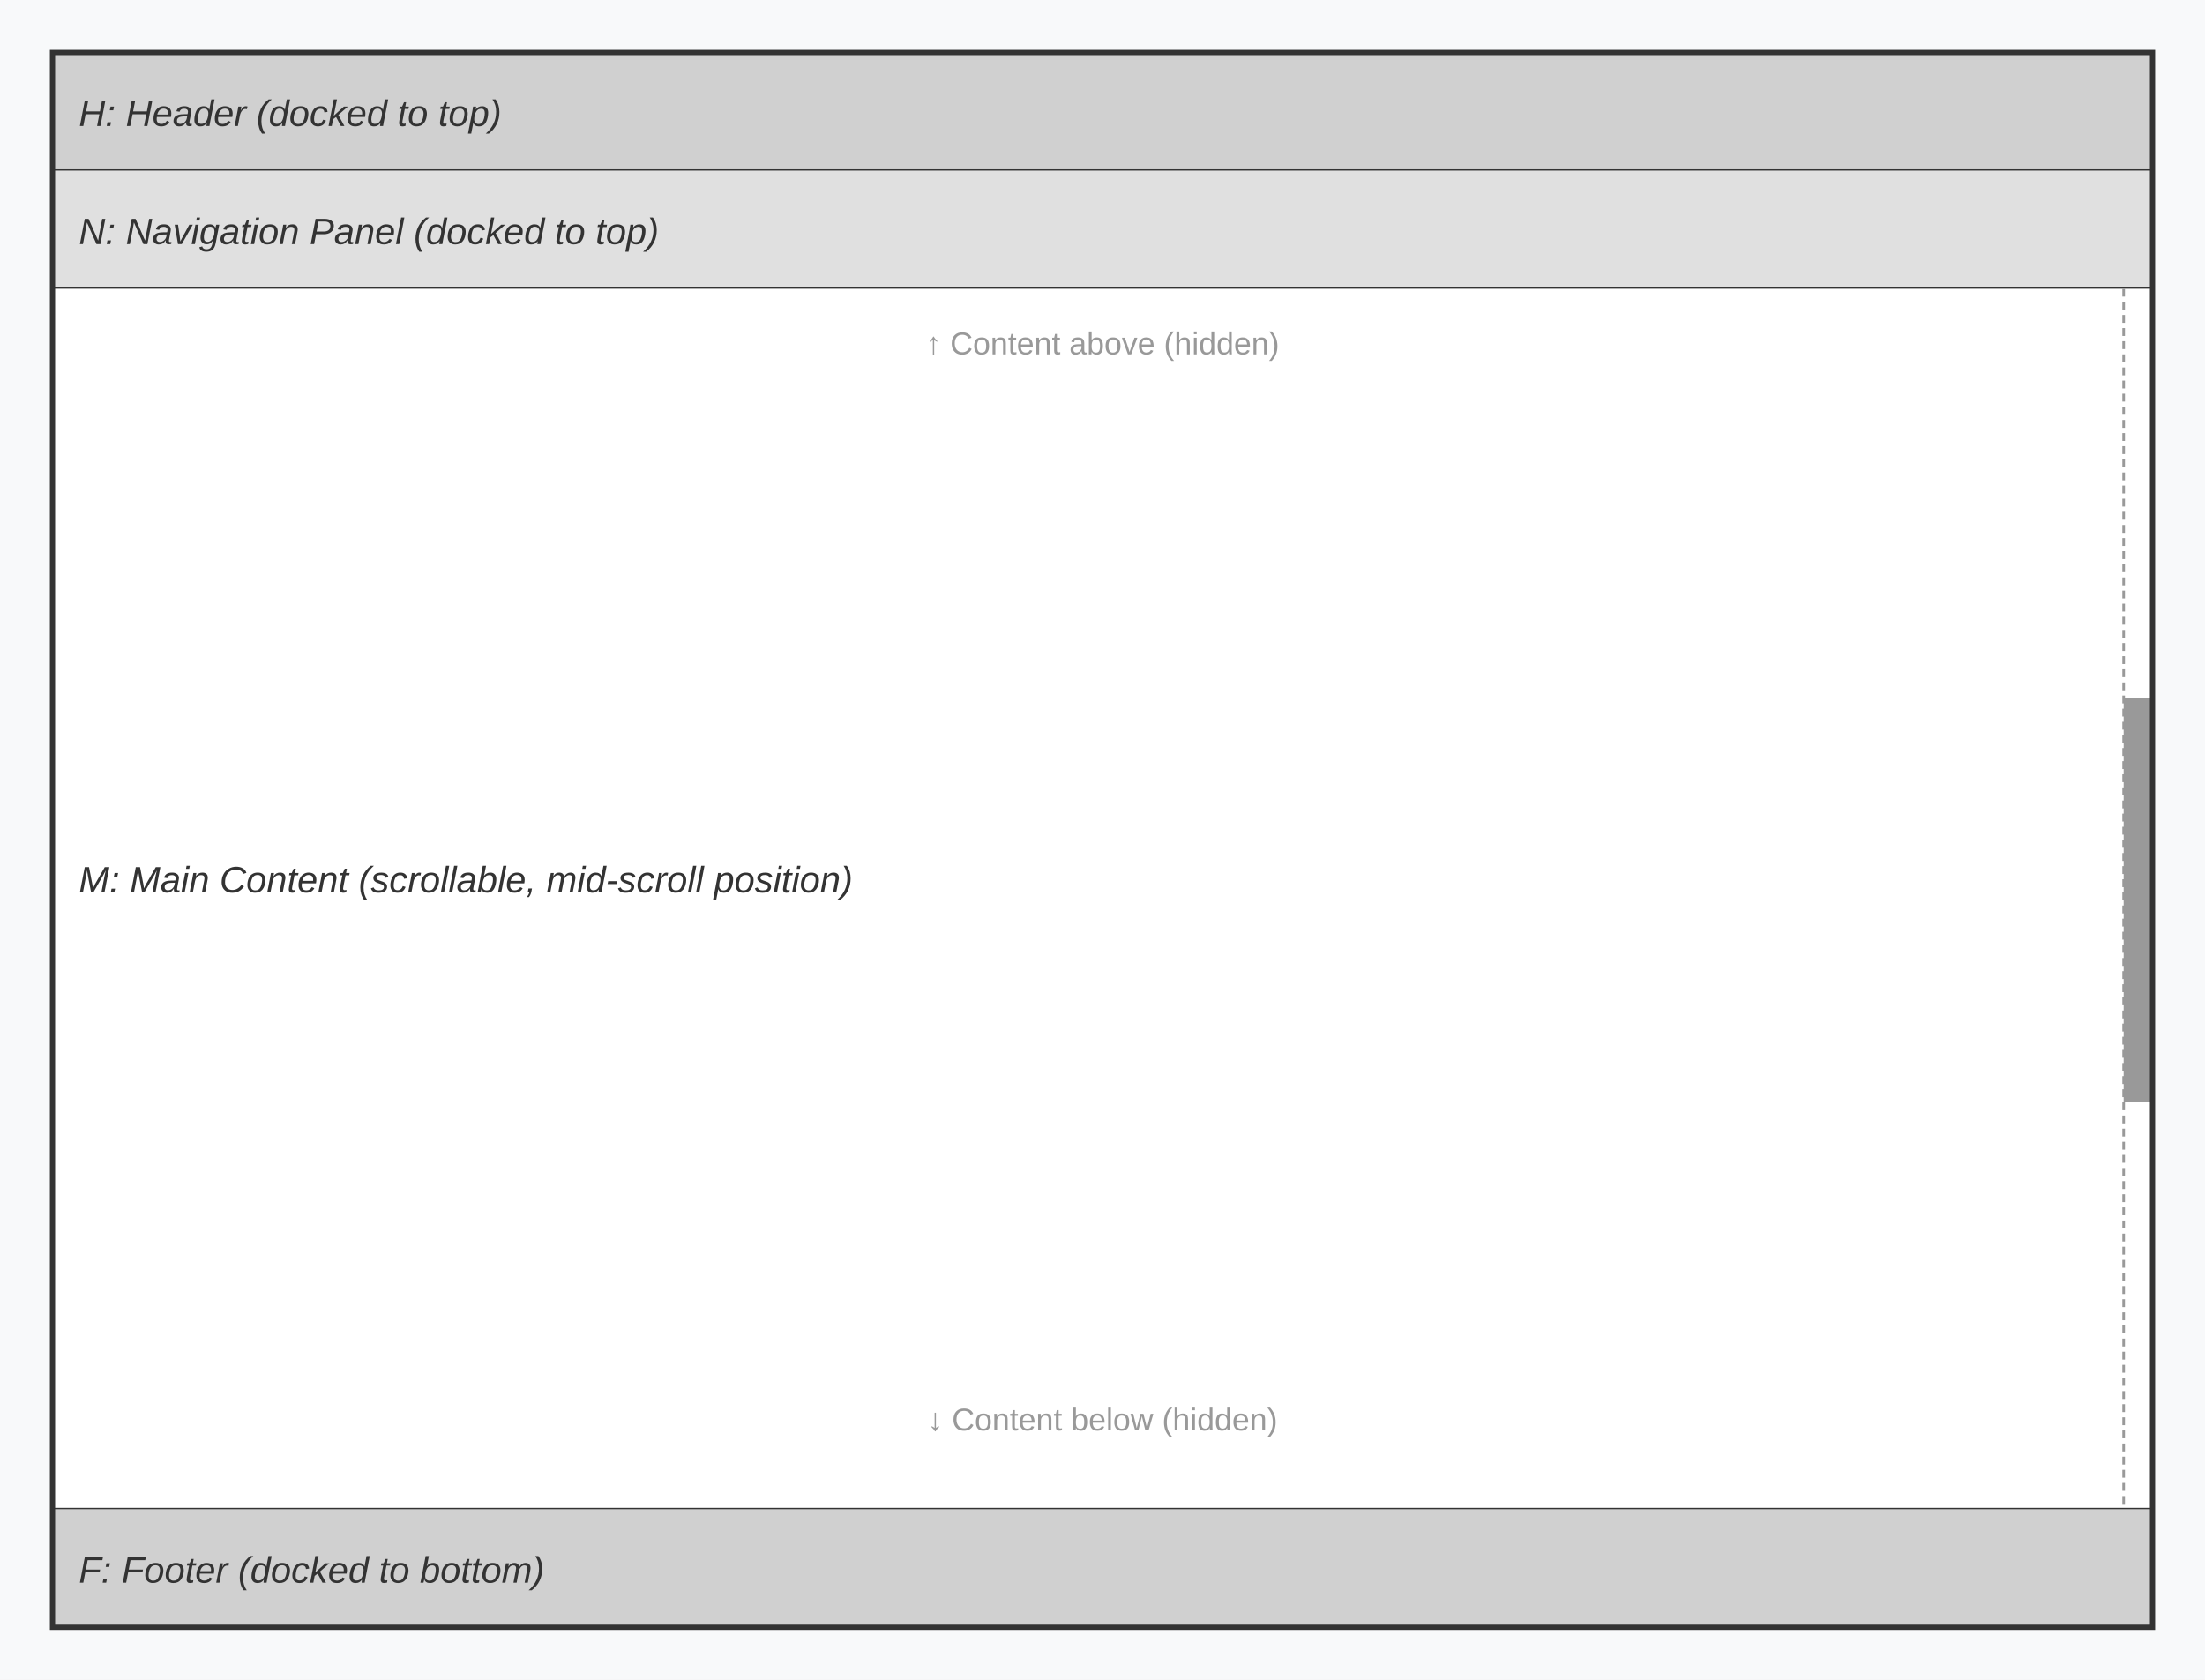
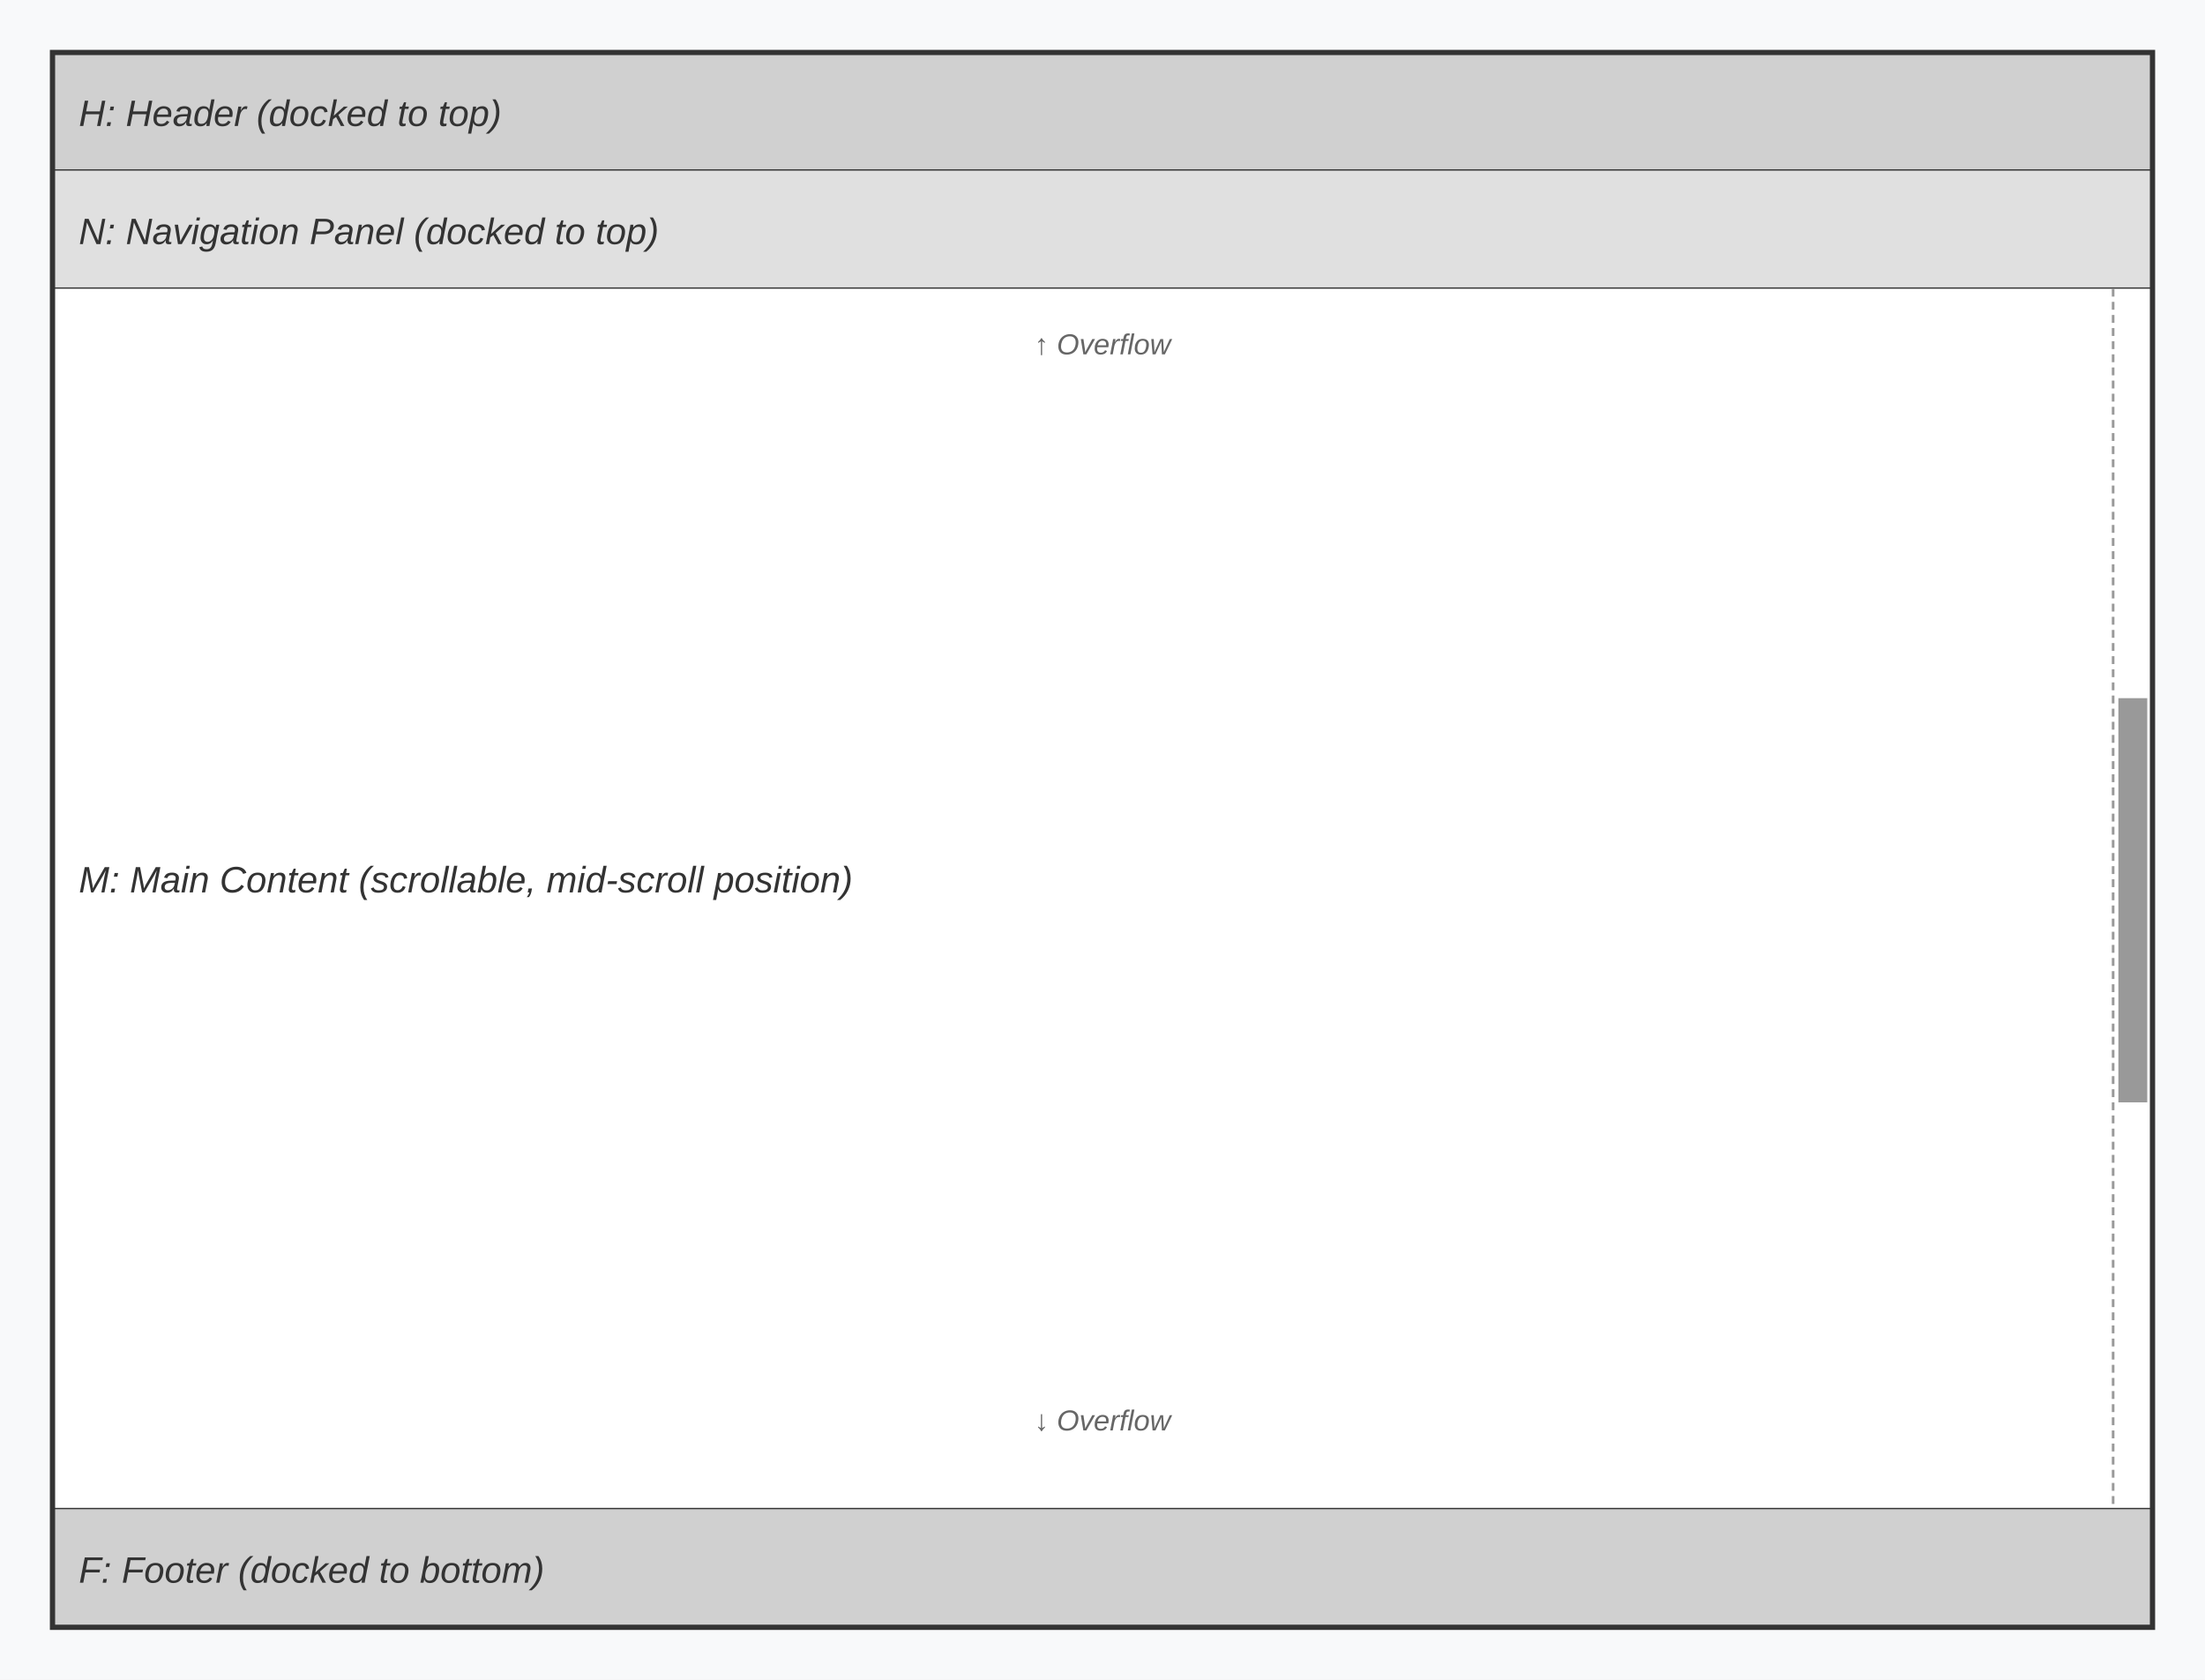
<svg xmlns="http://www.w3.org/2000/svg" viewBox="0 0 840 640" width="840" height="640">
  <defs>
    <style>
      .container-bg { fill: #f8f9fa; }
      .gutter { fill: #e9ecef; }
      .main-screen-border { stroke: #333; stroke-width: 2; fill: none; }
      .block-border { stroke: #333; stroke-width: 1; fill: none; }
      .gutter-edge { stroke: #666; stroke-width: 1; stroke-dasharray: 4,2; fill: none; }
      .header { fill: #d0d0d0; }
      .nav { fill: #e0e0e0; }
      .content { fill: #ffffff; }
      .footer { fill: #d0d0d0; }
      .scrollbar { fill: #999; }
      .scrollbar-border { stroke: #999; stroke-width: 1; stroke-dasharray: 3,2; }
-       .overflow-indicator { font-family: Arial, sans-serif; font-size: 12px; fill: #999; text-anchor: middle; }
      .text { font-family: Arial, sans-serif; font-size: 14px; fill: #333; text-anchor: start; font-style: italic; }
+       .text-overflow { font-family: Arial, sans-serif; font-size: 11px; fill: #666; text-anchor: middle; font-style: italic; }
      .text-center { font-family: Arial, sans-serif; font-size: 14px; fill: #666; text-anchor: middle; font-style: italic; }
    </style>
  </defs>
  <rect class="container-bg" x="0" y="0" width="840" height="640" />
  <rect class="header" x="20" y="20" width="800" height="45" />
  <line class="block-border" x1="20" y1="65" x2="820" y2="65" />
  <text class="text" x="30" y="48">H: Header (docked to top)</text>
  <rect class="nav" x="20" y="65" width="800" height="45" />
  <line class="block-border" x1="20" y1="110" x2="820" y2="110" />
  <text class="text" x="30" y="93">N: Navigation Panel (docked to top)</text>
  <rect class="content" x="20" y="110" width="800" height="465" />
-   <text class="overflow-indicator" x="420" y="135">↑ Content above (hidden)</text>
+   <text class="text-overflow" x="420" y="135">↑ Overflow</text>
  <text class="text" x="30" y="340">M: Main Content (scrollable, mid-scroll position)</text>
-   <text class="overflow-indicator" x="420" y="545">↓ Content below (hidden)</text>
-   <line class="scrollbar-border" x1="809" y1="110" x2="809" y2="575" />
-   <rect class="scrollbar" x="809" y="266" width="11" height="154" />
+   <text class="text-overflow" x="420" y="545">↓ Overflow</text>
+   <line class="scrollbar-border" x1="805" y1="110" x2="805" y2="575" />
+   <rect class="scrollbar" x="807" y="266" width="11" height="154" />
  <line class="block-border" x1="20" y1="575" x2="820" y2="575" />
  <rect class="footer" x="20" y="575" width="800" height="45" />
  <text class="text" x="30" y="603">F: Footer (docked to bottom)</text>
  <rect class="main-screen-border" x="20" y="20" width="800" height="600" />
</svg>
